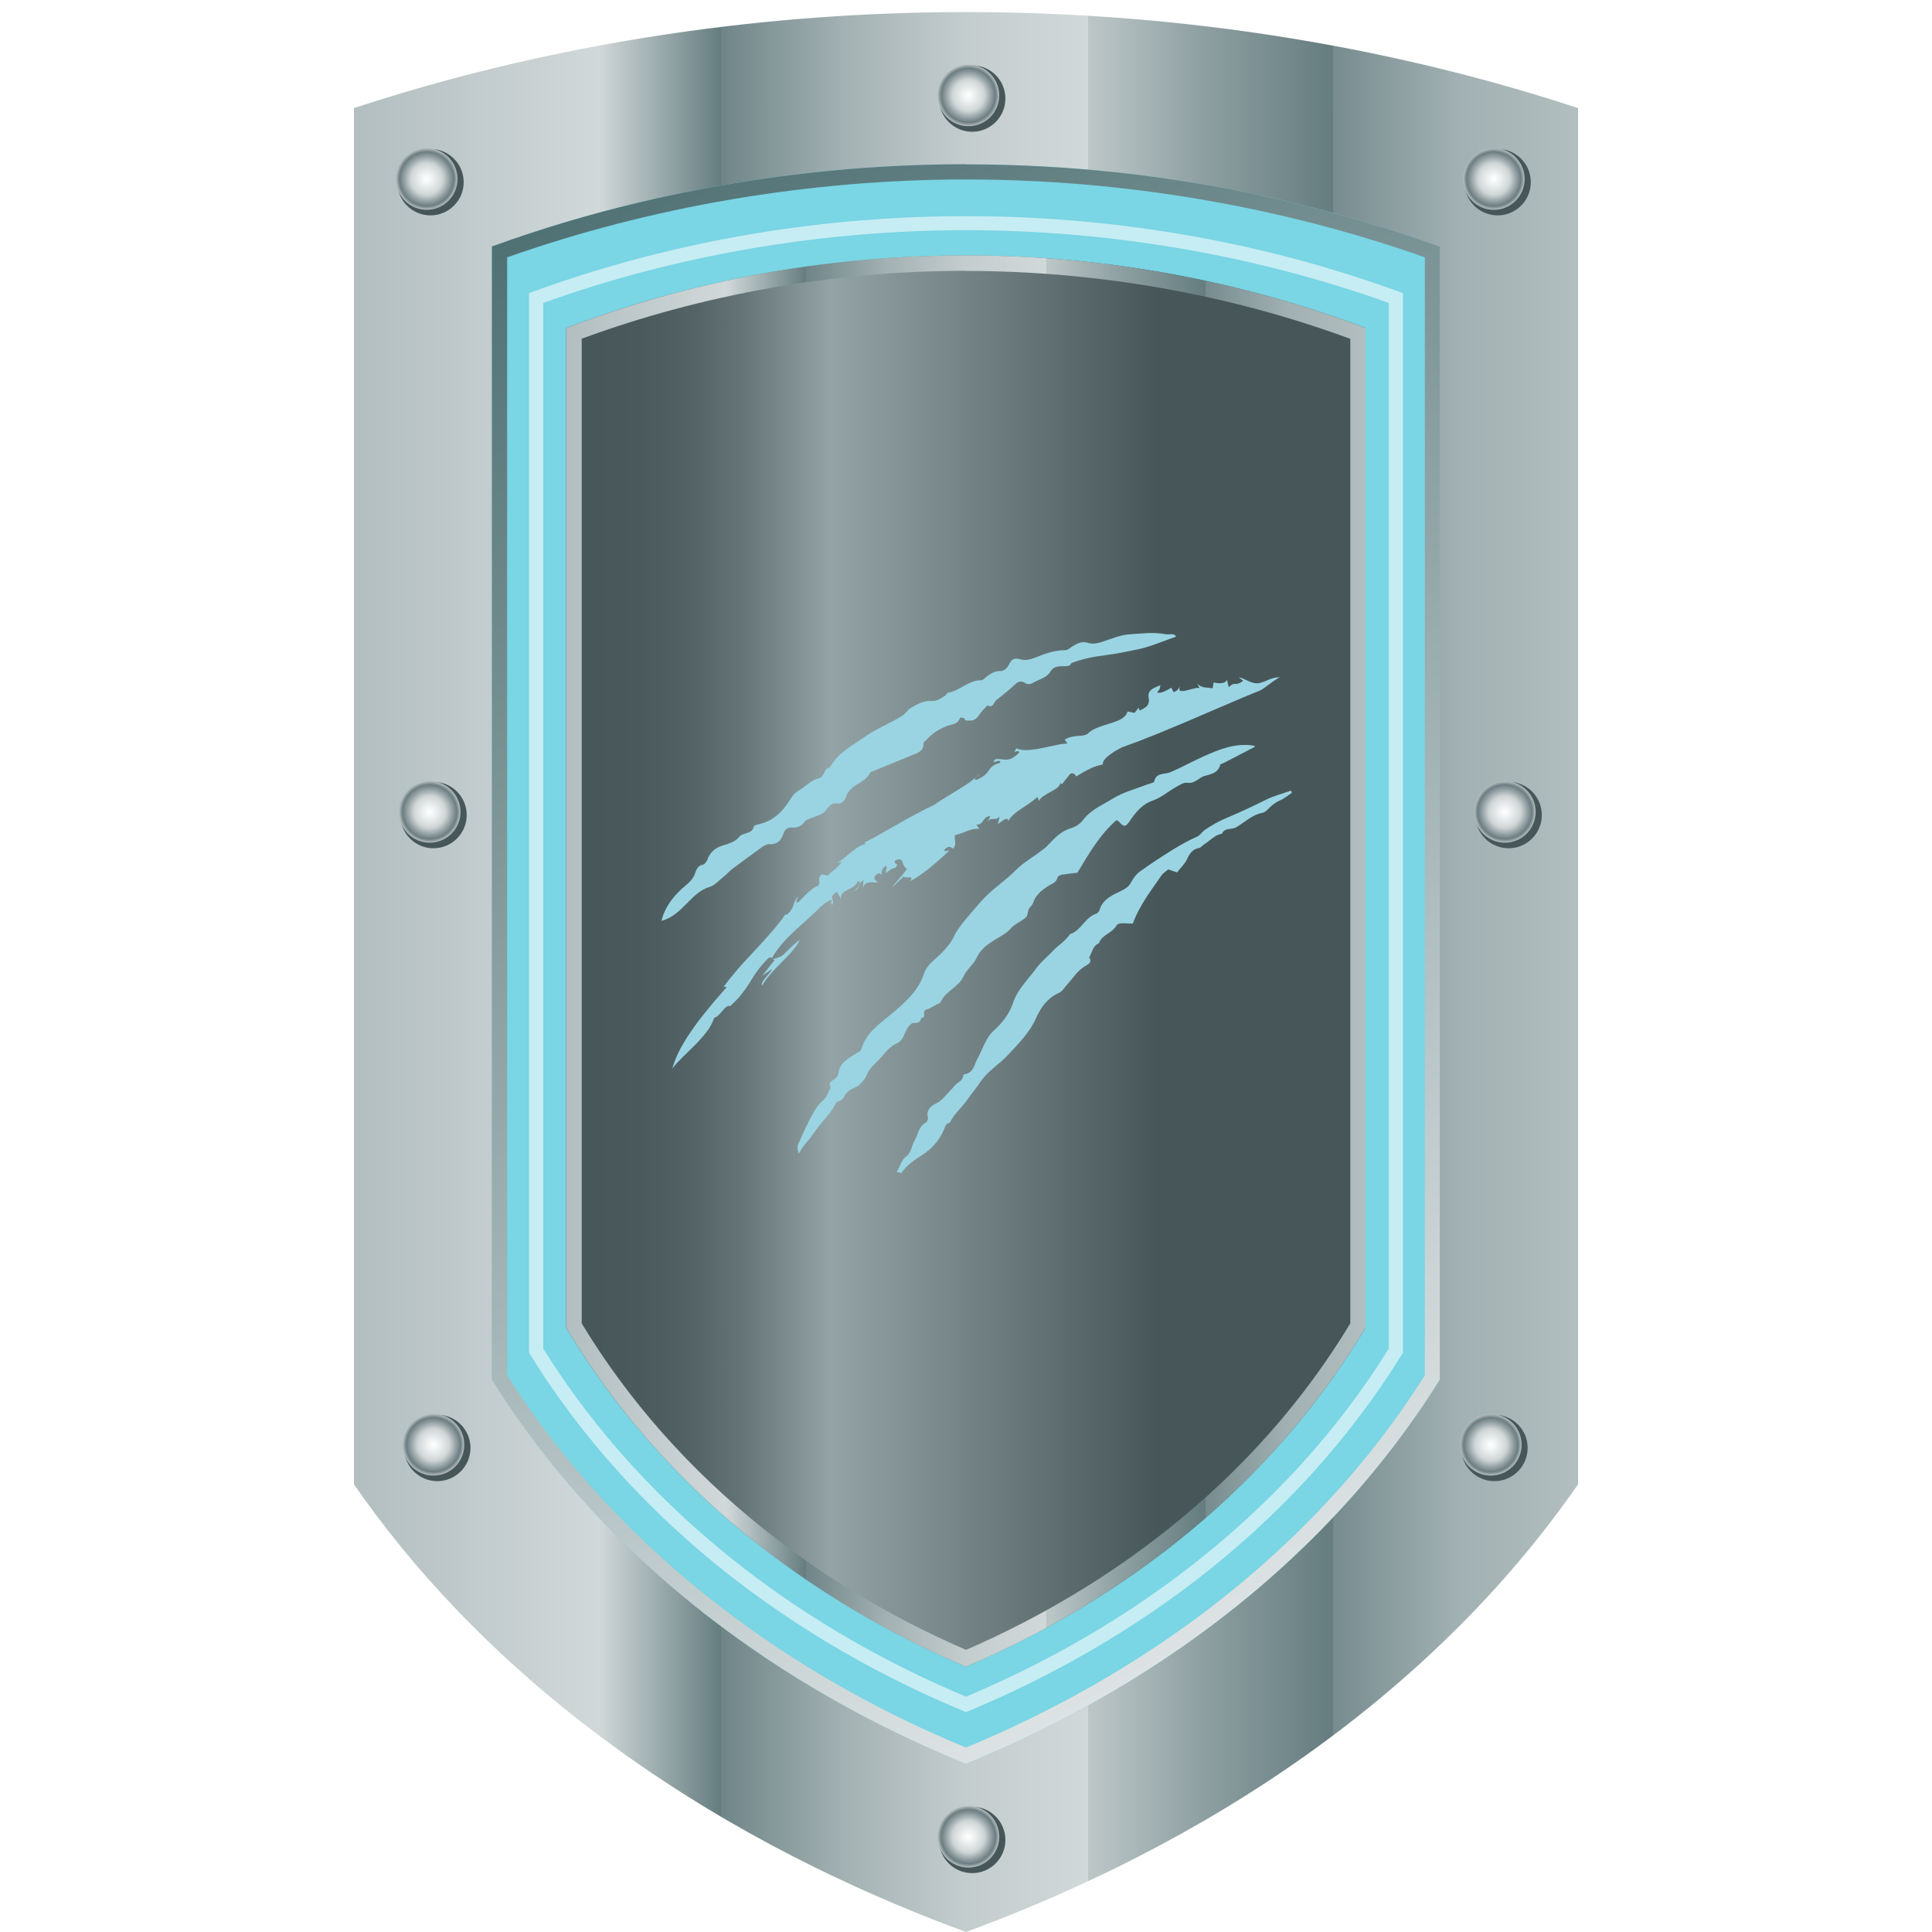
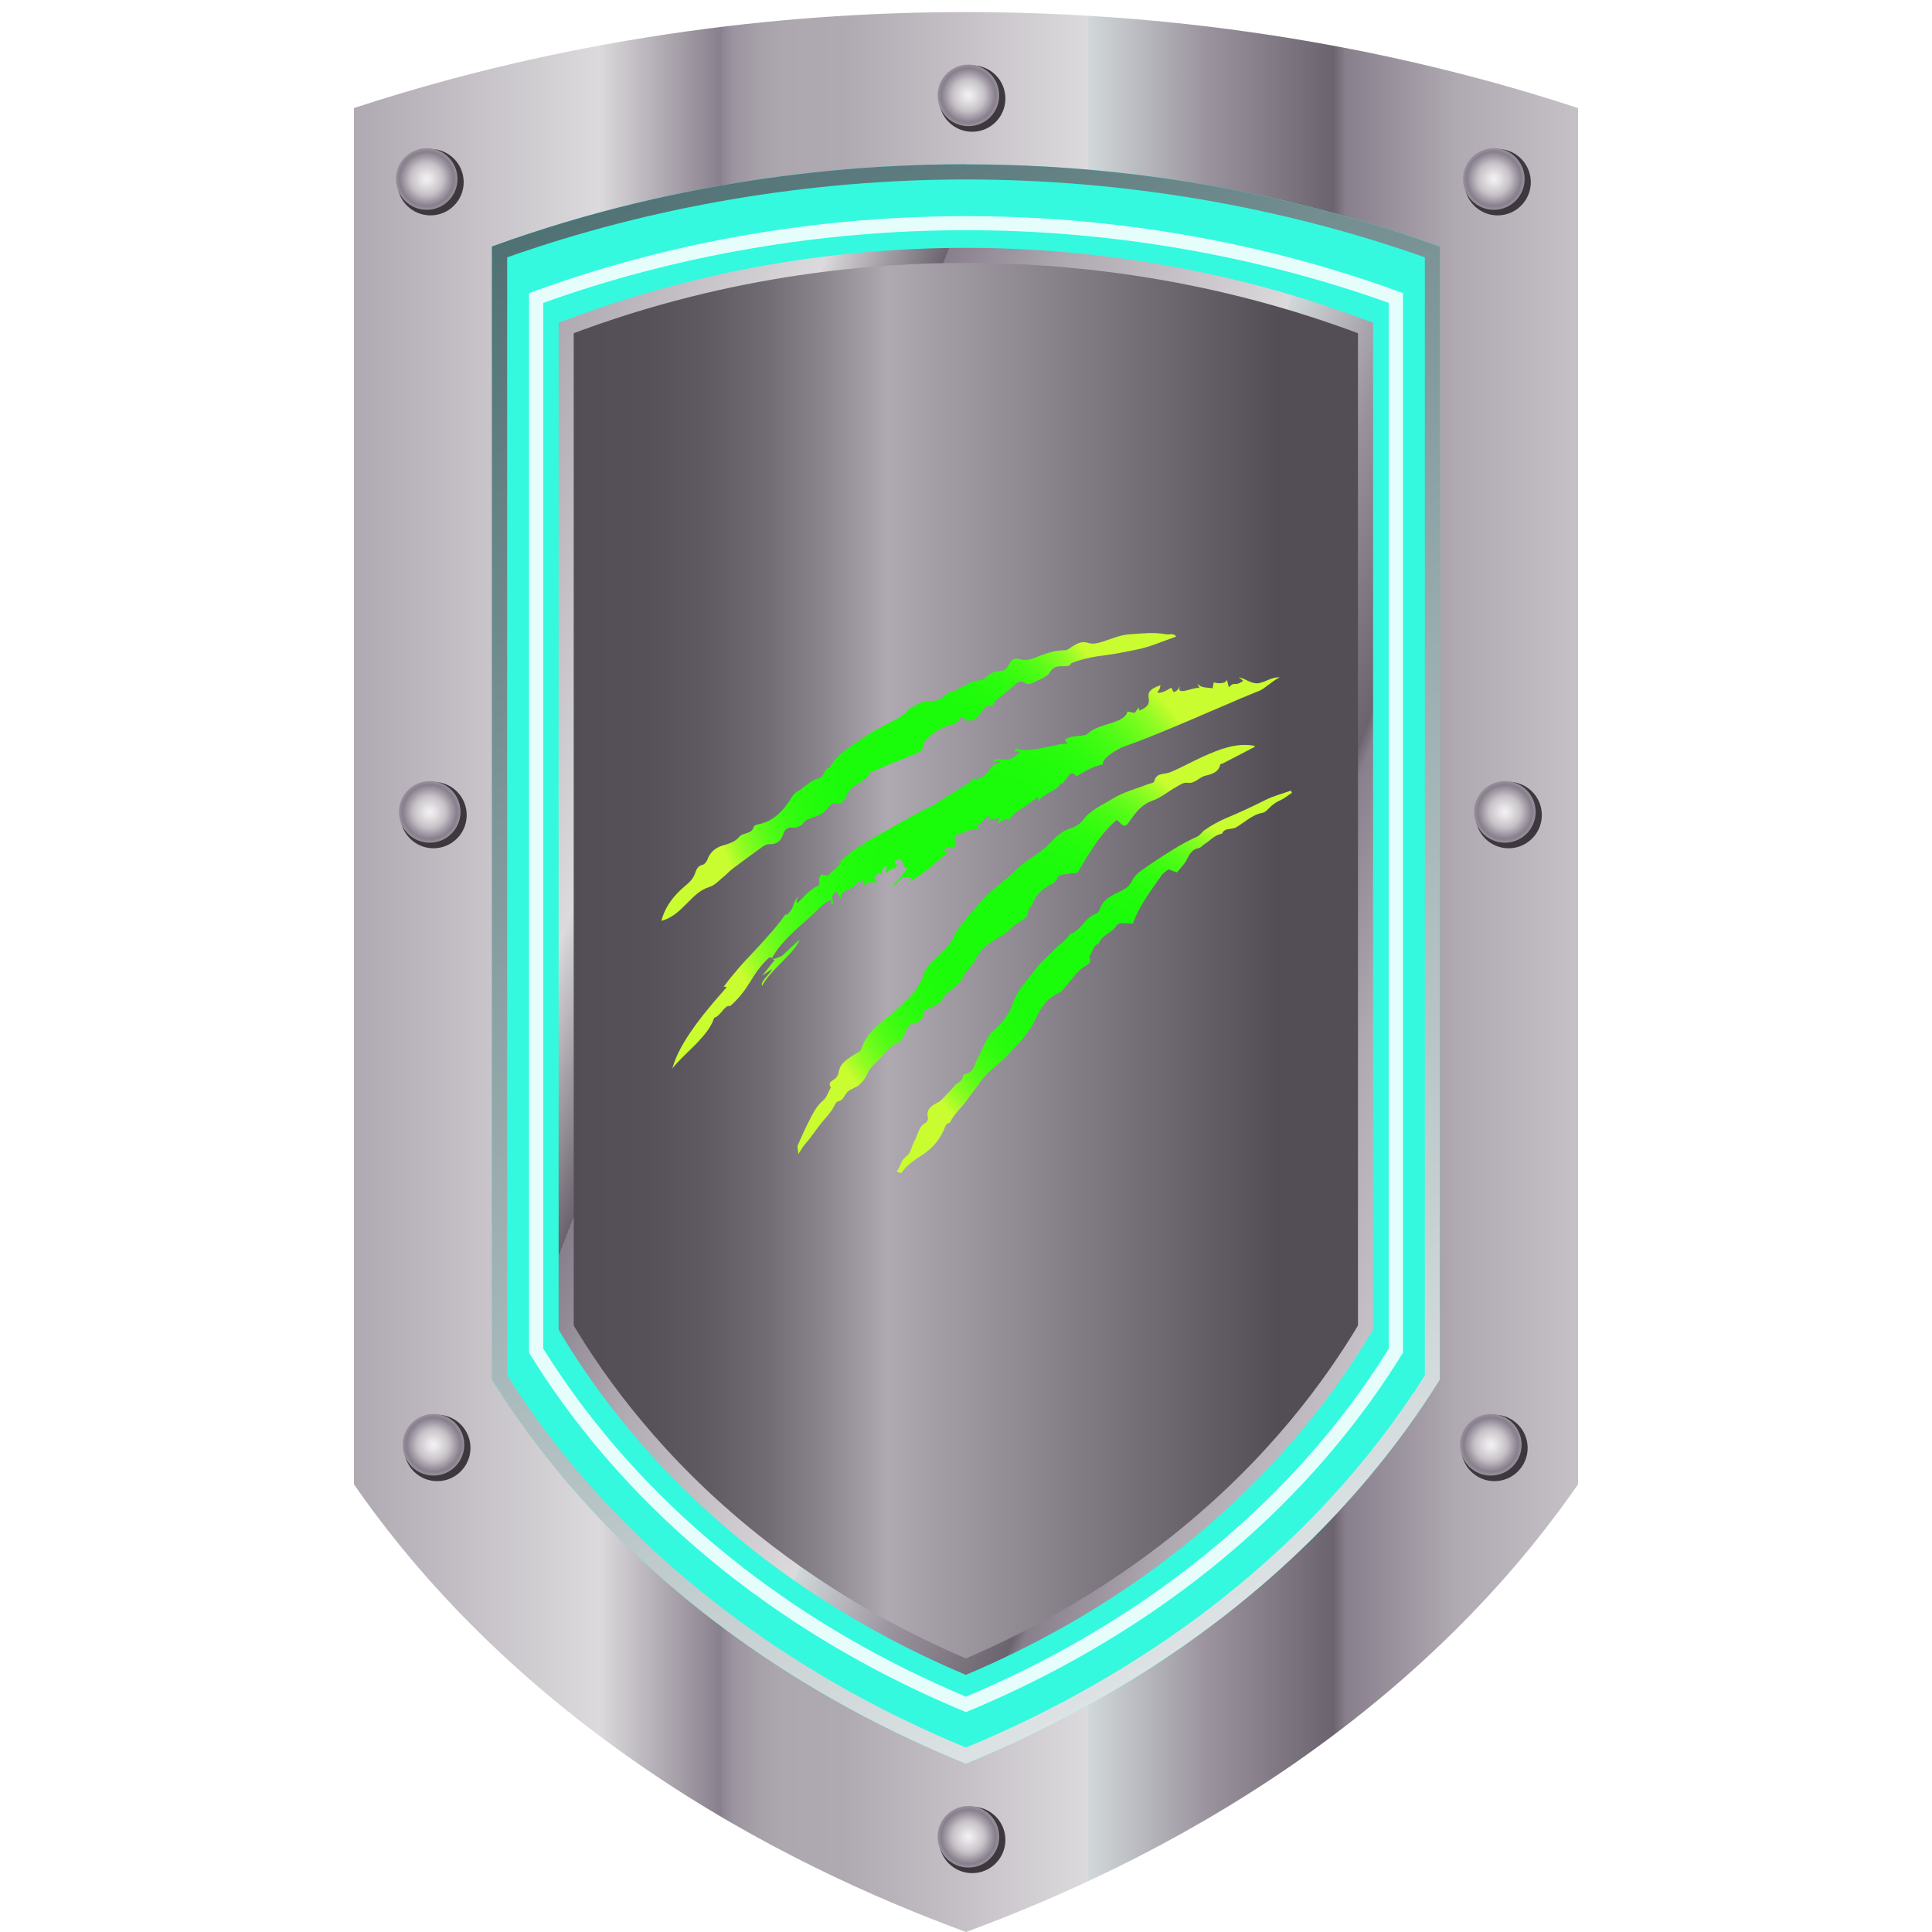
- <svg xmlns="http://www.w3.org/2000/svg" xmlns:xlink="http://www.w3.org/1999/xlink" id="Shield" viewBox="0 0 128 128">
+ <svg xmlns="http://www.w3.org/2000/svg" xmlns:xlink="http://www.w3.org/1999/xlink" id="g" data-name="Shield" viewBox="0 0 128 128">
  <defs>
-     <style>
-       .cls-1 {
-         fill: url(#New_Gradient_Swatch_copy);
-       }
- 
-       .cls-2 {
-         fill: url(#linear-gradient-2);
-       }
- 
-       .cls-3 {
-         fill: url(#radial-gradient-5);
-       }
- 
-       .cls-4 {
-         fill: url(#radial-gradient);
-       }
- 
-       .cls-5 {
-         fill: url(#radial-gradient-3);
-       }
- 
-       .cls-6 {
-         fill: #c6edf3;
-       }
- 
-       .cls-7 {
-         fill: #475759;
-       }
- 
-       .cls-8 {
-         fill: url(#New_Gradient_Swatch_2);
-       }
- 
-       .cls-9 {
-         fill: url(#radial-gradient-8);
-       }
- 
-       .cls-10 {
-         fill: url(#radial-gradient-2);
-       }
- 
-       .cls-11 {
-         fill: url(#radial-gradient-4);
-       }
- 
-       .cls-12 {
-         fill: url(#radial-gradient-6);
-       }
- 
-       .cls-13 {
-         fill: url(#radial-gradient-7);
-       }
- 
-       .cls-14 {
-         fill: url(#linear-gradient);
-       }
- 
-       .cls-15 {
-         fill: #9ad4e3;
-       }
- 
-       .cls-16 {
-         fill: #7ad5e4;
-       }
-     </style>
-     <linearGradient id="linear-gradient" x1="23.45" y1="64.4" x2="104.55" y2="64.4" gradientUnits="userSpaceOnUse">
-       <stop offset="0" stop-color="#b2bec0" />
-       <stop offset=".2" stop-color="#d1d8d9" />
-       <stop offset=".3" stop-color="#657d80" />
-       <stop offset=".3" stop-color="#6f8588" />
-       <stop offset=".4" stop-color="#a3b1b3" />
-       <stop offset=".5" stop-color="#c4cdce" />
+     <linearGradient id="h" x1="23.45" y1="64.4" x2="104.55" y2="64.4" gradientUnits="userSpaceOnUse">
+       <stop offset="0" stop-color="#afa9b1" />
+       <stop offset=".2" stop-color="#dcdadd" />
+       <stop offset=".3" stop-color="#887f8c" />
+       <stop offset=".3" stop-color="#8c8390" />
+       <stop offset=".31" stop-color="#9c949f" />
+       <stop offset=".33" stop-color="#a6a0a9" />
+       <stop offset=".35" stop-color="#ada7af" />
+       <stop offset=".4" stop-color="#afa9b1" />
+       <stop offset=".5" stop-color="#c6c1c7" />
+       <stop offset=".6" stop-color="#dcdadd" />
      <stop offset=".6" stop-color="#d1d8d9" />
-       <stop offset=".6" stop-color="#bdc7c8" />
-       <stop offset=".7" stop-color="#8b9d9f" />
-       <stop offset=".8" stop-color="#657d80" />
-       <stop offset=".8" stop-color="#778c8f" />
-       <stop offset=".9" stop-color="#a1b0b2" />
-       <stop offset="1" stop-color="#b2bec0" />
+       <stop offset=".7" stop-color="#99919c" />
+       <stop offset=".8" stop-color="#6b636e" />
+       <stop offset=".81" stop-color="#887f8c" />
+       <stop offset=".9" stop-color="#afa9b1" />
+       <stop offset="1" stop-color="#c6c1c7" />
    </linearGradient>
-     <linearGradient id="New_Gradient_Swatch_2" data-name="New Gradient Swatch 2" x1="91.63" y1="101.73" x2="39.9" y2="12.12" gradientUnits="userSpaceOnUse">
+     <linearGradient id="i" data-name="New Gradient Swatch 2" x1="91.63" y1="101.73" x2="39.9" y2="12.12" gradientUnits="userSpaceOnUse">
      <stop offset="0" stop-color="#dde3e4" />
      <stop offset="1" stop-color="#507174" />
    </linearGradient>
-     <radialGradient id="radial-gradient" cx="64.16" cy="6.32" fx="64.16" fy="6.32" r="2.04" gradientUnits="userSpaceOnUse">
-       <stop offset="0" stop-color="#fff" />
-       <stop offset=".2" stop-color="#eff1f1" />
-       <stop offset=".52" stop-color="#cfd5d6" />
-       <stop offset=".74" stop-color="#929fa2" />
-       <stop offset=".88" stop-color="#6c7d81" />
-       <stop offset="1" stop-color="#b7c0c1" />
+     <radialGradient id="j" cx="64.16" cy="6.32" fx="64.16" fy="6.32" r="2.04" gradientUnits="userSpaceOnUse">
+       <stop offset="0" stop-color="#f3f2f3" />
+       <stop offset=".2" stop-color="#e4e2e5" />
+       <stop offset=".52" stop-color="#c6c1c7" />
+       <stop offset=".85" stop-color="#8d8491" />
+       <stop offset=".88" stop-color="#887f8c" />
+       <stop offset="1" stop-color="#99919c" />
    </radialGradient>
-     <radialGradient id="radial-gradient-2" cy="121.69" fy="121.69" r="2.04" xlink:href="#radial-gradient" />
-     <radialGradient id="radial-gradient-3" cx="99.7" cy="53.79" fx="99.7" fy="53.79" xlink:href="#radial-gradient" />
-     <radialGradient id="radial-gradient-4" cx="28.47" cy="53.79" fx="28.47" fy="53.79" xlink:href="#radial-gradient" />
-     <radialGradient id="radial-gradient-5" cx="28.72" cy="95.72" fx="28.72" fy="95.72" r="2.04" xlink:href="#radial-gradient" />
-     <radialGradient id="radial-gradient-6" cx="98.77" cy="95.72" fx="98.77" fy="95.72" r="2.04" xlink:href="#radial-gradient" />
-     <radialGradient id="radial-gradient-7" cx="98.97" cy="11.86" fx="98.97" fy="11.86" xlink:href="#radial-gradient" />
-     <radialGradient id="radial-gradient-8" cx="28.27" cy="11.86" fx="28.27" fy="11.86" r="2.04" xlink:href="#radial-gradient" />
-     <linearGradient id="linear-gradient-2" x1="37.51" y1="63.67" x2="90.49" y2="63.67" gradientUnits="userSpaceOnUse">
-       <stop offset="0" stop-color="#475759" />
-       <stop offset=".09" stop-color="#4a5a5c" />
-       <stop offset=".16" stop-color="#546466" />
-       <stop offset=".22" stop-color="#657577" />
-       <stop offset=".28" stop-color="#7e8e90" />
-       <stop offset=".33" stop-color="#94a4a6" />
-       <stop offset=".74" stop-color="#475759" />
+     <radialGradient id="k" cy="121.69" fy="121.69" r="2.04" xlink:href="#j" />
+     <radialGradient id="l" cx="99.7" cy="53.79" fx="99.7" fy="53.79" xlink:href="#j" />
+     <radialGradient id="m" cx="28.47" cy="53.79" fx="28.47" fy="53.79" xlink:href="#j" />
+     <radialGradient id="n" cx="28.72" cy="95.72" fx="28.72" fy="95.72" r="2.04" xlink:href="#j" />
+     <radialGradient id="o" cx="98.77" cy="95.72" fx="98.77" fy="95.72" r="2.04" xlink:href="#j" />
+     <radialGradient id="p" cx="98.97" cy="11.86" fx="98.97" fy="11.86" xlink:href="#j" />
+     <radialGradient id="q" cx="28.27" cy="11.86" fx="28.27" fy="11.86" r="2.04" xlink:href="#j" />
+     <linearGradient id="r" x1="37.51" y1="63.67" x2="90.49" y2="63.67" gradientUnits="userSpaceOnUse">
+       <stop offset="0" stop-color="#534e56" />
+       <stop offset=".1" stop-color="#565159" />
+       <stop offset=".18" stop-color="#605b63" />
+       <stop offset=".25" stop-color="#716c74" />
+       <stop offset=".32" stop-color="#8a848c" />
+       <stop offset=".39" stop-color="#a9a3ab" />
+       <stop offset=".4" stop-color="#afa9b1" />
+       <stop offset=".89" stop-color="#534e56" />
    </linearGradient>
-     <linearGradient id="New_Gradient_Swatch_copy" data-name="New Gradient Swatch copy" x1="37.51" y1="63.67" x2="90.49" y2="63.67" gradientUnits="userSpaceOnUse">
-       <stop offset="0" stop-color="#b2bec0" />
-       <stop offset=".2" stop-color="#d1d8d9" />
-       <stop offset=".3" stop-color="#657d80" />
-       <stop offset=".3" stop-color="#6f8588" />
-       <stop offset=".4" stop-color="#a3b1b3" />
-       <stop offset=".5" stop-color="#c4cdce" />
+     <linearGradient id="s" data-name="Zugcat Gradient Metal" x1="27.21" y1="46.69" x2="96.61" y2="73.58" gradientUnits="userSpaceOnUse">
+       <stop offset="0" stop-color="#afa9b1" />
+       <stop offset=".2" stop-color="#dcdadd" />
+       <stop offset=".3" stop-color="#6b636e" />
+       <stop offset=".3" stop-color="#887f8c" />
+       <stop offset=".4" stop-color="#afa9b1" />
+       <stop offset=".5" stop-color="#c6c1c7" />
+       <stop offset=".6" stop-color="#dcdadd" />
      <stop offset=".6" stop-color="#d1d8d9" />
-       <stop offset=".6" stop-color="#bdc7c8" />
-       <stop offset=".7" stop-color="#8b9d9f" />
-       <stop offset=".8" stop-color="#657d80" />
-       <stop offset=".8" stop-color="#778c8f" />
-       <stop offset=".9" stop-color="#a1b0b2" />
-       <stop offset="1" stop-color="#b2bec0" />
+       <stop offset=".7" stop-color="#99919c" />
+       <stop offset=".8" stop-color="#6b636e" />
+       <stop offset=".81" stop-color="#887f8c" />
+       <stop offset=".9" stop-color="#afa9b1" />
+       <stop offset="1" stop-color="#c6c1c7" />
    </linearGradient>
+     <radialGradient id="t" data-name="Zugcat Eyes" cx="67.97" cy="62.89" fx="67.97" fy="62.89" r="14.37" gradientUnits="userSpaceOnUse">
+       <stop offset="0" stop-color="#18fc0a" />
+       <stop offset=".35" stop-color="#1afc0a" />
+       <stop offset=".5" stop-color="#21fc0b" />
+       <stop offset=".61" stop-color="#2dfc0e" />
+       <stop offset=".7" stop-color="#3ffc12" />
+       <stop offset=".78" stop-color="#56fc17" />
+       <stop offset=".85" stop-color="#73fc1d" />
+       <stop offset=".92" stop-color="#94fc24" />
+       <stop offset=".98" stop-color="#bbfc2c" />
+       <stop offset="1" stop-color="#cafd30" />
+     </radialGradient>
+     <radialGradient id="u" data-name="Zugcat Eyes" cx="60.87" cy="51.47" fx="60.87" fy="51.47" r="13.82" xlink:href="#t" />
+     <radialGradient id="v" data-name="Zugcat Eyes" cx="72.5" cy="65.04" fx="72.5" fy="65.04" r="12.89" xlink:href="#t" />
+     <radialGradient id="w" data-name="Zugcat Eyes" cx="64.62" cy="57.79" fx="64.62" fy="57.79" r="16.9" xlink:href="#t" />
  </defs>
-   <path class="cls-14" d="M64,.8c-8.55,0-23.66.81-40.55,6.36v91.18c3.37,4.87,9.24,11.91,19.04,18.66,7.82,5.39,15.61,8.83,21.51,11,5.9-2.17,13.69-5.62,21.51-11,9.8-6.75,15.67-13.79,19.04-18.66V7.16c-7.82-2.57-22.07-6.36-40.55-6.36Z" />
+   <path d="M64,.8c-8.55,0-23.66.81-40.55,6.36v91.18c3.37,4.87,9.24,11.91,19.04,18.66,7.82,5.39,15.61,8.83,21.51,11,5.9-2.17,13.69-5.62,21.51-11,9.8-6.75,15.67-13.79,19.04-18.66V7.16c-7.82-2.57-22.07-6.36-40.55-6.36Z" style="fill: url(#h);" />
  <g>
-     <path class="cls-16" d="M64,10.88c-6.63,0-18.33.7-31.41,5.45v75.07c2.61,4.18,7.15,10.22,14.74,16.01,6.06,4.62,12.09,7.58,16.66,9.44,4.57-1.86,10.6-4.82,16.66-9.44,7.59-5.79,12.14-11.83,14.74-16.01V16.34c-6.06-2.2-17.09-5.45-31.41-5.45Z" />
-     <path class="cls-8" d="M64,11.89c10.38,0,20.87,1.78,30.4,5.16v74.07c-3.68,5.83-8.51,11.05-14.35,15.5-4.79,3.65-10.19,6.73-16.05,9.16-5.87-2.42-11.26-5.5-16.05-9.16-5.84-4.46-10.67-9.67-14.35-15.5V17.05c9.53-3.37,20.02-5.16,30.4-5.16M64,10.88c-6.63,0-18.33.7-31.41,5.45v75.07c2.61,4.18,7.15,10.22,14.74,16.01,6.06,4.62,12.09,7.58,16.66,9.44,4.57-1.86,10.6-4.82,16.66-9.44,7.59-5.79,12.14-11.83,14.74-16.01V16.34c-6.06-2.2-17.09-5.45-31.41-5.45h0Z" />
+     <path d="M64,10.88c-6.63,0-18.33.7-31.41,5.45v75.07c2.61,4.18,7.15,10.22,14.74,16.01,6.06,4.62,12.09,7.58,16.66,9.44,4.57-1.86,10.6-4.82,16.66-9.44,7.59-5.79,12.14-11.83,14.74-16.01V16.34c-6.06-2.2-17.09-5.45-31.41-5.45Z" style="fill: #34f9df;" />
+     <path d="M64,11.89c10.38,0,20.87,1.78,30.4,5.16v74.07c-3.68,5.83-8.51,11.05-14.35,15.5-4.79,3.65-10.19,6.73-16.05,9.16-5.87-2.42-11.26-5.5-16.05-9.16-5.84-4.46-10.67-9.67-14.35-15.5V17.05c9.53-3.37,20.02-5.16,30.4-5.16M64,10.88c-6.63,0-18.33.7-31.41,5.45v75.07c2.61,4.18,7.15,10.22,14.74,16.01,6.06,4.62,12.09,7.58,16.66,9.44,4.57-1.86,10.6-4.82,16.66-9.44,7.59-5.79,12.14-11.83,14.74-16.01V16.34c-6.06-2.2-17.09-5.45-31.41-5.45h0Z" style="fill: url(#i);" />
  </g>
  <g>
-     <circle class="cls-7" cx="64.41" cy="6.53" r="2.2" />
-     <circle class="cls-4" cx="64.16" cy="6.32" r="2.04" />
+     <circle cx="64.41" cy="6.53" r="2.2" style="fill: #3c383e;" />
+     <circle cx="64.16" cy="6.32" r="2.04" style="fill: url(#j);" />
  </g>
  <g>
-     <circle class="cls-7" cx="64.41" cy="121.9" r="2.2" />
-     <circle class="cls-10" cx="64.16" cy="121.69" r="2.04" />
+     <circle cx="64.41" cy="121.9" r="2.2" style="fill: #3c383e;" />
+     <circle cx="64.16" cy="121.69" r="2.04" style="fill: url(#k);" />
  </g>
  <g>
-     <circle class="cls-7" cx="99.95" cy="54" r="2.2" />
-     <circle class="cls-5" cx="99.7" cy="53.79" r="2.04" />
+     <circle cx="99.95" cy="54" r="2.2" style="fill: #3c383e;" />
+     <circle cx="99.7" cy="53.79" r="2.04" style="fill: url(#l);" />
  </g>
  <g>
-     <circle class="cls-7" cx="28.72" cy="54" r="2.2" />
-     <circle class="cls-11" cx="28.47" cy="53.79" r="2.04" />
+     <circle cx="28.72" cy="54" r="2.2" style="fill: #3c383e;" />
+     <circle cx="28.47" cy="53.79" r="2.04" style="fill: url(#m);" />
  </g>
  <g>
-     <circle class="cls-7" cx="28.97" cy="95.93" r="2.2" />
-     <circle class="cls-3" cx="28.72" cy="95.72" r="2.04" />
+     <circle cx="28.97" cy="95.93" r="2.2" style="fill: #3c383e;" />
+     <circle cx="28.72" cy="95.72" r="2.04" style="fill: url(#n);" />
  </g>
  <g>
-     <circle class="cls-7" cx="99.01" cy="95.93" r="2.2" />
-     <circle class="cls-12" cx="98.77" cy="95.72" r="2.04" />
+     <circle cx="99.01" cy="95.93" r="2.2" style="fill: #3c383e;" />
+     <circle cx="98.77" cy="95.72" r="2.04" style="fill: url(#o);" />
  </g>
  <g>
-     <circle class="cls-7" cx="99.22" cy="12.07" r="2.2" />
-     <circle class="cls-13" cx="98.97" cy="11.86" r="2.04" />
+     <circle cx="99.22" cy="12.07" r="2.2" style="fill: #3c383e;" />
+     <circle cx="98.97" cy="11.86" r="2.04" style="fill: url(#p);" />
  </g>
  <g>
-     <circle class="cls-7" cx="28.52" cy="12.07" r="2.2" />
-     <circle class="cls-9" cx="28.27" cy="11.86" r="2.04" />
+     <circle cx="28.52" cy="12.07" r="2.2" style="fill: #3c383e;" />
+     <circle cx="28.27" cy="11.86" r="2.04" style="fill: url(#q);" />
  </g>
-   <path class="cls-6" d="M64,15.25c9.56,0,19.23,1.67,28.01,4.82v69.28c-3.39,5.46-7.84,10.33-13.23,14.5-4.41,3.41-9.38,6.29-14.78,8.56-5.4-2.27-10.37-5.14-14.78-8.56-5.38-4.17-9.83-9.05-13.23-14.5V20.07c8.78-3.16,18.45-4.82,28.01-4.82M64,14.32c-6.11,0-16.89.65-28.95,5.1v70.2c2.4,3.91,6.59,9.56,13.59,14.98,5.59,4.32,11.14,7.09,15.36,8.83,4.21-1.74,9.77-4.51,15.36-8.83,7-5.42,11.18-11.06,13.59-14.98V19.42c-5.58-2.06-15.76-5.1-28.95-5.1h0Z" />
+   <path d="M64,15.25c9.56,0,19.23,1.67,28.01,4.82v69.28c-3.39,5.46-7.84,10.33-13.23,14.5-4.41,3.41-9.38,6.29-14.78,8.56-5.4-2.27-10.37-5.14-14.78-8.56-5.38-4.17-9.83-9.05-13.23-14.5V20.07c8.78-3.16,18.45-4.82,28.01-4.82M64,14.32c-6.11,0-16.89.65-28.95,5.1v70.2c2.4,3.91,6.59,9.56,13.59,14.98,5.59,4.32,11.14,7.09,15.36,8.83,4.21-1.74,9.77-4.51,15.36-8.83,7-5.42,11.18-11.06,13.59-14.98V19.42c-5.58-2.06-15.76-5.1-28.95-5.1h0Z" style="fill: #e6fefb;" />
+   <path d="M64,16.92c-5.59,0-15.45.61-26.49,4.81v66.23c2.2,3.69,6.03,9.02,12.43,14.13,5.11,4.08,10.19,6.69,14.05,8.33,3.86-1.64,8.94-4.25,14.05-8.33,6.4-5.11,10.23-10.44,12.43-14.13V21.73c-5.11-1.94-14.42-4.81-26.49-4.81Z" style="fill: url(#r); stroke: url(#s); stroke-miterlimit: 10;" />
  <g>
-     <path class="cls-2" d="M64,16.92c-5.59,0-15.45.61-26.49,4.81v66.23c2.2,3.69,6.03,9.02,12.43,14.13,5.11,4.08,10.19,6.69,14.05,8.33,3.86-1.64,8.94-4.25,14.05-8.33,6.4-5.11,10.23-10.44,12.43-14.13V21.73c-5.11-1.94-14.42-4.81-26.49-4.81Z" />
-     <path class="cls-1" d="M64,17.95c8.69,0,17.47,1.55,25.46,4.5v65.23c-3.09,5.12-7.14,9.7-12.05,13.61-4,3.19-8.51,5.89-13.41,8.02-4.9-2.13-9.41-4.82-13.41-8.02-4.9-3.91-8.95-8.49-12.05-13.61V22.44c7.98-2.94,16.77-4.5,25.46-4.5M64,16.92c-5.59,0-15.45.61-26.49,4.81v66.23c2.2,3.69,6.03,9.02,12.43,14.13,5.11,4.08,10.19,6.69,14.05,8.33,3.86-1.64,8.94-4.25,14.05-8.33,6.4-5.11,10.23-10.44,12.43-14.13V21.73c-5.11-1.94-14.42-4.81-26.49-4.81h0Z" />
-   </g>
-   <g>
-     <path class="cls-15" d="M83.13,49.48c-.72.38-1.42.74-2.12,1.1-.05.03-.16.03-.16.06-.12.55-.59.65-1.01.76-.41.1-.67.54-1.18.46-.23-.04-.51.15-.74.28-.52.29-.99.71-1.55.9-.75.26-1.15.82-1.56,1.41-.24.35-.38.34-.69-.03-.04-.04-.11-.05-.16-.08-1.12.98-1.84,2.26-2.58,3.48-.35.04-.69.08-1.02.13-.11.02-.27.09-.29.17-.09.39-.43.44-.69.62-.4.27-.78.58-.94,1.09-.05.15-.22.27-.29.42-.06.13-.05.3-.11.43-.04.09-.15.17-.24.23-.28.2-.61.34-.82.59-.31.36-.72.54-1.1.78-.49.31-.93.63-1.19,1.2-.2.43-.65.75-.84,1.18-.33.75-1.2.98-1.52,1.71-.04.09-.18.13-.28.18-.23.12-.45.27-.69.34-.32.09.06.55-.33.56-.06.27-.21.35-.5.32-.12-.01-.29.17-.38.3-.12.17-.19.38-.28.57-.1.22-.22.38-.47.49-.58.26-.89.84-1.35,1.26-.25.23-.48.48-.62.82-.1.25-.3.49-.51.67-.24.2-.6.27-.8.49-.19.21-.24.54-.6.6-.09.02-.17.15-.22.25-.24.5-.64.87-.97,1.29-.33.42-.62.88-.99,1.29-.15.17-.26.38-.44.65-.02-.26-.1-.45-.04-.58.29-.67.59-1.33.93-1.97.19-.35.41-.71.71-.96.31-.25.36-.6.55-.89-.25-.36.12-.44.29-.6.14-.12.19-.23.23-.44.09-.59.62-.87,1.07-1.17.17-.11.38-.15.45-.39.3-1.03,1.17-1.6,1.93-2.24.91-.76,1.81-1.53,2.19-2.69.21-.63.75-.94,1.15-1.36.35-.36.66-.71.87-1.17.27-.61,1.24-1.65,1.78-2.28.69-.79,1.58-1.34,2.31-2.08.47-.47,1.07-.81,1.61-1.22.2-.15.41-.3.57-.49.41-.45.84-.86,1.43-1.04.34-.11.62-.28.84-.57.49-.66,1.25-.96,1.92-1.38.72-.45,1.53-.65,2.3-.95.17-.07.46-.11.48-.21.13-.6.68-.45,1.04-.6.76-.31,1.47-.72,2.21-1.05,1.06-.47,2.16-.93,3.38-.71.02,0,.03.04.05.07Z" />
-     <path class="cls-15" d="M43.82,61.01c.26-1,.86-1.72,1.6-2.34.27-.22.51-.46.63-.81.09-.25.17-.5.51-.57.13-.03.27-.22.32-.37.18-.48.53-.76,1-.9.4-.12.83-.25,1.08-.56.27-.34.85-.16.98-.69.02-.1.31-.16.48-.2.93-.25,1.51-.91,1.99-1.68.11-.18.2-.32.4-.44.49-.28.88-.75,1.45-.89.41-.1.29-.67.72-.71.53-.97,1.48-1.45,2.34-2.05.78-.55,1.67-.88,2.47-1.39.24-.15.34-.38.56-.51.42-.25.87-.49,1.35-.46.4.03.64-.18.93-.36.07-.04.1-.17.17-.18.79-.13,1.36-.84,2.21-.83.11,0,.22-.14.33-.22.28-.21.54-.4.93-.39.24,0,.46-.19.57-.42.16-.34.34-.49.76-.36.28.09.62.03.93-.09.65-.26,1.31-.52,2.04-.51.17,0,.34-.17.5-.27.31-.18.61-.35,1.01-.22.33.11.67.02,1.01-.09.59-.19,1.18-.45,1.79-.48.78-.05,1.57-.15,2.35,0,.24.05.54-.11.69.16-.89.3-1.76.7-2.67.87-.67.13-1.34.28-2.03.36-.75.09-1.5.24-2.21.51-.07.03-.11.16-.17.18-.43.13-.93-.15-1.28.44-.2.34-.75.49-1.15.71-.16.09-.33.11-.5,0-.26-.18-.46-.1-.69.12-.38.37-.81.69-1.22,1.02-.17.14-.19.55-.58.34-.17.19-.36.36-.5.57-.18.27-.35.47-.74.44-.16-.01-.24.02-.3-.15-.01-.04-.28-.05-.28-.04-.12.45-.55.43-.87.55-.52.2-.97.49-1.34.9-.08.08-.21.17-.21.26.02.51-.36.61-.72.76-.86.34-1.71.7-2.56,1.05-.08.03-.21.05-.24.11-.3.64-1.07.73-1.45,1.29-.09.13-.12.23-.17.36-.08.2-.28.45-.56.4-.32-.06-.54.15-.66.33-.26.39-.65.48-1.03.62-.21.08-.42.14-.58.37-.12.18-.46.31-.69.28-.41-.05-.54.18-.64.47-.16.45-.45.66-.94.63-.15,0-.32.1-.45.19-.66.47-1.32.96-1.97,1.45-.2.15-.37.35-.56.5-.31.25-.59.58-.95.69-.65.2-1.06.65-1.51,1.1-.48.48-.96.96-1.68,1.15Z" />
-     <path class="cls-15" d="M85.6,52.52c-.26.17-.5.38-.78.5-.3.13-.54.31-.76.54-.11.12-.26.26-.41.29-.69.12-1.18.63-1.75.96-.31.18-.77,0-.94.43-.49.07-.79.46-1.18.7-.12.07-.21.22-.34.24-.44.08-.63.38-.8.75-.14.3-.41.55-.66.87-.16-.06-.37-.13-.58-.2-.16.14-.34.24-.45.4-.7,1.01-1.46,1.99-1.9,3.19-.24,0-.49-.03-.74-.02-.11,0-.28.05-.33.13-.28.52-.98.62-1.18,1.2-.42.16-.43.61-.64.92.23.36-.09.47-.29.6-.5.3-.79.8-1.17,1.21-.17.18-.31.45-.52.54-.77.34-1.21.95-1.54,1.68-.42.96-1.15,1.68-1.86,2.44-.59.64-1.37,1.08-1.86,1.84-.22.34-.53.68-.75,1.01-.38.58-.94,1.01-1.24,1.64-.3.05-.32.33-.42.53-.3.64-.72,1.14-1.32,1.55-.53.35-1.1.69-1.47,1.25-.02.02-.15-.03-.32-.08.28-.34.26-.75.67-1.04.28-.19.33-.69.53-1.03.23-.4.25-.94.74-1.18.08-.04.16-.23.14-.32-.15-.57.26-.82.62-1,.26-.13.4-.32.57-.5.19-.21.39-.4.57-.62.18-.22.51-.3.57-.63,0-.05.05-.14.09-.14.62-.08.64-.65.87-1.05.16-.29.29-.6.43-.9.17-.34.33-.66.63-.93.56-.51,1.04-1.1,1.28-1.83.3-.91,1-1.56,1.54-2.3.31-.43.74-.77,1.1-1.15.36-.39.84-.66,1.14-1.12.74-.23.98-1.11,1.73-1.35.09-.03.2-.15.22-.24.23-.77.91-1.01,1.52-1.32.25-.13.43-.25.57-.51.14-.27.34-.55.58-.72.73-.53,1.49-1.02,2.26-1.5.49-.3,1-.58,1.52-.81.24-.11.34-.32.51-.44.47-.33.98-.61,1.51-.83.87-.36,1.71-.76,2.55-1.18.53-.26,1.11-.41,1.67-.61.02.05.04.1.07.15Z" />
-     <path class="cls-15" d="M55.79,57.06c-.15.24-.3.38-.45.51-.16.13-.32.25-.48.44l-.43-.08c-.18.21-.18.31-.16.39.02.09.06.17-.04.36-.26.08-.56.32-.81.56-.25.24-.47.49-.56.56-.22-.01.01-.29.01-.42-.2.25-.25.43-.31.61-.06.18-.15.36-.44.63l-.07-.06c-.55.8-1.27,1.58-2.01,2.38-.18.2-.37.4-.56.6-.19.2-.37.4-.55.61-.18.21-.35.41-.52.62-.04.05-.08.1-.13.16-.04.05-.08.11-.12.16-.08.11-.16.21-.24.32.11-.09.14-.01.22,0-.18.21-.36.42-.55.63-.19.21-.37.43-.55.65-.09.11-.18.22-.27.33-.05.06-.09.11-.14.17-.04.06-.09.11-.13.17-.18.22-.35.45-.51.68-.17.23-.32.46-.47.69-.15.23-.28.46-.41.69-.25.46-.44.92-.57,1.38.35-.47.94-1,1.5-1.56.14-.14.28-.28.4-.43.13-.14.25-.29.37-.44.11-.15.21-.3.3-.46.04-.08.08-.16.11-.23.03-.08.06-.16.09-.24.24-.08.41-.3.57-.49.08-.1.16-.18.24-.24.08-.06.16-.08.26-.06.32-.28.57-.55.77-.81.21-.26.37-.51.54-.77.08-.13.16-.26.24-.39.09-.13.17-.26.27-.39.1-.13.2-.27.32-.4.06-.07.12-.14.19-.21.07-.07.14-.14.21-.21.21-.12.24.08.4.15l-.21.25-.1.13-.1.13-.41.51.66-.45c-.14.34-.81.84-.67,1.12.28-.52.79-1.05,1.29-1.55.13-.13.25-.25.37-.38.12-.12.24-.25.34-.37.21-.25.39-.49.5-.74-.2.13-.39.31-.58.49-.19.19-.39.39-.6.57-.25.09-.57.29-.67.15.41-.71.91-1.24,1.44-1.75.27-.25.54-.49.82-.74.28-.25.57-.51.85-.8.29-.29.73-.62.88-.54-.17.21.07.19-.05.38.18-.24.1-.36.06-.48-.04-.12-.04-.25.31-.48l.27.5c-.06-.33.16-.47.42-.61.06-.03.13-.07.2-.1.07-.04.13-.07.2-.12.12-.09.23-.2.3-.36.3.04.07.39-.27.68.46-.24.3-.52.63-.77l-.02.61c.03-.31.2-.42.4-.44.2-.03.42.02.56,0-.05-.11-.45-.26,0-.57.22-.09.2.07.28.09-.02-.06-.03-.16,0-.27.04-.11.12-.24.26-.35.15.09-.05.33.03.48.21-.17.37-.33.61-.34.31-.39-.16-.17-.02-.48.33-.17.43-.07.49.09.06.16.1.37.31.43-.08.13-.17.25-.27.37-.1.12-.2.24-.29.35-.19.22-.36.4-.44.54.26-.25.51-.49.77-.73.03.09.22.05.36.05.14,0,.23.03.06.26.47-.23.93-.58,1.38-.94.11-.09.22-.19.33-.28.11-.09.21-.19.32-.28.21-.19.41-.37.59-.54-.15.02-.33.1-.37-.02.18-.19.3-.23.39-.21.09.02.15.09.23.11.25-.32.04-.56.11-.89.41-.1.62-.2.82-.28.1-.04.2-.07.32-.1.12-.03.27-.04.47-.05l-.2-.25c.27-.02.36-.14.45-.27.09-.13.18-.27.45-.32.06.04-.07.22-.17.36.34-.33.5.01.82-.32l-.12.49c.07-.05.15-.11.23-.16.08-.06.16-.11.22-.14.14-.07.23-.07.23.11.09-.16.22-.3.37-.44.15-.14.33-.26.52-.39.09-.06.19-.13.28-.19.09-.06.19-.12.28-.19.18-.13.35-.26.5-.39l.09.27c.1-.24.42-.41.74-.59.32-.17.63-.34.69-.6l.1.07.55-.69c.34-.13.41.3.39.18.17-.1.33-.2.49-.29.16-.09.31-.16.45-.23.14-.07.28-.13.42-.17.14-.04.27-.08.4-.1-.02-.2.15-.4.4-.6.12-.1.27-.19.42-.29.15-.09.31-.17.46-.25.76-.27,1.52-.56,2.28-.87.76-.31,1.52-.63,2.28-.95.76-.33,1.5-.65,2.24-.96.37-.16.73-.31,1.09-.47.36-.15.72-.3,1.07-.44.22-.06.45-.23.7-.42.12-.09.25-.19.38-.28.07-.05.13-.09.2-.13.03-.02.07-.04.1-.06.02,0,.03-.02.05-.03.02,0,.03-.02.05-.03-.05,0-.09,0-.13.01-.04,0-.08,0-.11.01-.07.01-.13.02-.19.04-.11.03-.2.06-.29.1-.18.08-.35.16-.69.24-.52.03-.8-.29-1.3-.4l.3.24c-.31.21-.43.21-.54.2-.11,0-.2,0-.42.22l-.12-.49c-.12.3-.64.24-.88.17l-.07.39c-.24-.03-.43-.04-.6-.07-.16-.04-.29-.1-.41-.23l.14.29c-.06-.03-.18-.02-.34.02-.08.02-.16.04-.25.06-.09.02-.17.05-.26.07-.33.08-.6.09-.44-.26-.1.11-.15.31-.43.37l-.15-.29c-.18.11-.37.22-.54.28-.17.06-.31.09-.4.02.18-.15.2-.31.22-.46-.82.28-.82.56-.78.83.02.14.04.28-.03.42-.03.07-.09.14-.18.21-.09.07-.22.14-.39.22l-.06-.2c-.09.12-.18.23-.27.35l-.47-.09c-.03.11-.08.2-.15.28-.07.08-.16.15-.26.21-.1.06-.22.12-.35.16-.13.05-.26.1-.4.14-.14.04-.28.09-.42.13-.14.05-.28.1-.41.15-.13.05-.26.11-.37.18-.11.07-.21.15-.3.24-.15.1-.38.11-.64.13-.13.01-.27.03-.42.06-.07.02-.15.04-.22.07-.07.03-.15.06-.22.11l.18.27c-.16-.01-.4.02-.68.08-.28.06-.61.13-.94.2-.33.07-.67.12-.97.14-.3.02-.57,0-.78-.11-.35.47.08.03.19.26-.09.1-.18.18-.26.24-.08.06-.15.11-.22.15-.14.07-.26.1-.38.1-.12,0-.23-.01-.35-.03-.12-.01-.24-.02-.38,0-.47.45.48-.13.3.24-.48.13-.6.31-.74.51-.14.2-.31.42-.87.63-.1-.05-.05-.11.03-.19.08-.07.19-.16.21-.24-.07.09-.15.17-.25.26-.09.09-.2.17-.31.26-.23.17-.49.34-.77.51-.55.34-1.16.69-1.66,1.05-.16.07-.34.16-.51.24-.09.04-.18.09-.27.14-.09.05-.18.1-.28.15-.19.1-.38.2-.58.31-.1.05-.2.11-.29.16-.1.06-.2.11-.3.17-.4.23-.81.46-1.2.68-.2.11-.4.22-.59.33-.2.11-.39.21-.58.3l.04.11c-.18.04-.35.12-.5.22-.15.1-.3.21-.45.33-.07.06-.14.12-.22.18-.07.06-.15.13-.22.19-.15.12-.31.24-.49.34l.42-.11Z" />
+     <path d="M83.13,49.48c-.72.38-1.42.74-2.12,1.1-.05.03-.16.03-.16.06-.12.55-.59.65-1.01.76-.41.1-.67.54-1.18.46-.23-.04-.51.15-.74.28-.52.29-.99.71-1.55.9-.75.26-1.15.82-1.56,1.41-.24.35-.38.34-.69-.03-.04-.04-.11-.05-.16-.08-1.12.98-1.84,2.26-2.58,3.48-.35.04-.69.08-1.02.13-.11.02-.27.09-.29.17-.09.39-.43.44-.69.62-.4.27-.78.58-.94,1.09-.05.15-.22.27-.29.42-.06.13-.05.3-.11.43-.04.09-.15.17-.24.23-.28.2-.61.34-.82.59-.31.36-.72.54-1.1.78-.49.31-.93.63-1.19,1.2-.2.43-.65.75-.84,1.18-.33.75-1.2.98-1.52,1.71-.04.09-.18.13-.28.18-.23.12-.45.27-.69.34-.32.09.06.55-.33.56-.06.27-.21.35-.5.32-.12-.01-.29.17-.38.3-.12.17-.19.38-.28.57-.1.22-.22.38-.47.49-.58.26-.89.84-1.35,1.26-.25.23-.48.48-.62.82-.1.25-.3.49-.51.67-.24.2-.6.27-.8.49-.19.21-.24.54-.6.6-.09.02-.17.15-.22.25-.24.5-.64.87-.97,1.29-.33.42-.62.88-.99,1.29-.15.17-.26.38-.44.65-.02-.26-.1-.45-.04-.58.29-.67.59-1.33.93-1.97.19-.35.41-.71.71-.96.31-.25.36-.6.55-.89-.25-.36.12-.44.29-.6.14-.12.19-.23.23-.44.09-.59.62-.87,1.07-1.17.17-.11.38-.15.45-.39.3-1.03,1.17-1.6,1.93-2.24.91-.76,1.81-1.53,2.19-2.69.21-.63.75-.94,1.15-1.36.35-.36.66-.71.87-1.17.27-.61,1.24-1.65,1.78-2.28.69-.79,1.58-1.34,2.31-2.08.47-.47,1.07-.81,1.61-1.22.2-.15.41-.3.57-.49.41-.45.84-.86,1.43-1.04.34-.11.62-.28.84-.57.49-.66,1.25-.96,1.92-1.38.72-.45,1.53-.65,2.3-.95.17-.07.46-.11.48-.21.13-.6.68-.45,1.04-.6.76-.31,1.47-.72,2.21-1.05,1.06-.47,2.16-.93,3.38-.71.02,0,.03.04.05.07Z" style="fill: url(#t);" />
+     <path d="M43.82,61.01c.26-1,.86-1.72,1.6-2.34.27-.22.51-.46.63-.81.09-.25.17-.5.51-.57.13-.03.27-.22.32-.37.18-.48.53-.76,1-.9.4-.12.83-.25,1.08-.56.27-.34.85-.16.98-.69.02-.1.31-.16.48-.2.93-.25,1.51-.91,1.99-1.68.11-.18.2-.32.4-.44.49-.28.88-.75,1.45-.89.41-.1.29-.67.72-.71.53-.97,1.48-1.45,2.34-2.05.78-.55,1.67-.88,2.47-1.39.24-.15.34-.38.56-.51.42-.25.87-.49,1.35-.46.4.03.64-.18.93-.36.07-.04.1-.17.17-.18.79-.13,1.36-.84,2.21-.83.11,0,.22-.14.33-.22.28-.21.54-.4.93-.39.24,0,.46-.19.57-.42.16-.34.34-.49.76-.36.28.09.62.03.93-.09.65-.26,1.31-.52,2.04-.51.17,0,.34-.17.5-.27.31-.18.61-.35,1.01-.22.33.11.67.02,1.01-.09.59-.19,1.18-.45,1.79-.48.78-.05,1.57-.15,2.35,0,.24.05.54-.11.69.16-.89.3-1.76.7-2.67.87-.67.13-1.34.28-2.03.36-.75.09-1.5.24-2.21.51-.07.03-.11.16-.17.18-.43.13-.93-.15-1.28.44-.2.34-.75.49-1.15.71-.16.09-.33.11-.5,0-.26-.18-.46-.1-.69.12-.38.37-.81.69-1.22,1.02-.17.14-.19.55-.58.34-.17.19-.36.36-.5.57-.18.27-.35.47-.74.44-.16-.01-.24.02-.3-.15-.01-.04-.28-.05-.28-.04-.12.45-.55.43-.87.55-.52.2-.97.49-1.34.9-.08.08-.21.17-.21.26.02.51-.36.61-.72.76-.86.34-1.71.7-2.56,1.05-.08.03-.21.05-.24.11-.3.64-1.07.73-1.45,1.29-.09.13-.12.23-.17.36-.08.2-.28.45-.56.4-.32-.06-.54.15-.66.33-.26.39-.65.48-1.03.62-.21.08-.42.14-.58.37-.12.18-.46.31-.69.28-.41-.05-.54.18-.64.47-.16.45-.45.66-.94.63-.15,0-.32.1-.45.19-.66.47-1.32.96-1.97,1.45-.2.15-.37.35-.56.5-.31.25-.59.58-.95.69-.65.2-1.06.65-1.51,1.1-.48.48-.96.96-1.68,1.15Z" style="fill: url(#u);" />
+     <path d="M85.6,52.52c-.26.17-.5.38-.78.5-.3.13-.54.31-.76.54-.11.12-.26.26-.41.29-.69.12-1.18.63-1.75.96-.31.18-.77,0-.94.43-.49.07-.79.46-1.18.7-.12.07-.21.22-.34.24-.44.08-.63.38-.8.75-.14.3-.41.55-.66.87-.16-.06-.37-.13-.58-.2-.16.14-.34.24-.45.4-.7,1.01-1.46,1.99-1.9,3.19-.24,0-.49-.03-.74-.02-.11,0-.28.05-.33.13-.28.52-.98.62-1.18,1.2-.42.16-.43.61-.64.92.23.36-.09.47-.29.6-.5.3-.79.8-1.17,1.21-.17.18-.31.45-.52.54-.77.34-1.21.95-1.54,1.68-.42.96-1.15,1.68-1.86,2.44-.59.64-1.37,1.08-1.86,1.84-.22.34-.53.68-.75,1.01-.38.58-.94,1.01-1.24,1.64-.3.05-.32.33-.42.53-.3.64-.72,1.14-1.32,1.55-.53.35-1.1.69-1.47,1.25-.02.02-.15-.03-.32-.08.28-.34.26-.75.67-1.04.28-.19.33-.69.53-1.03.23-.4.25-.94.74-1.18.08-.04.16-.23.14-.32-.15-.57.26-.82.62-1,.26-.13.4-.32.57-.5.19-.21.39-.4.57-.62.18-.22.51-.3.57-.63,0-.05.05-.14.09-.14.62-.08.64-.65.87-1.05.16-.29.29-.6.43-.9.17-.34.33-.66.63-.93.56-.51,1.04-1.1,1.28-1.83.3-.91,1-1.56,1.54-2.3.31-.43.74-.77,1.1-1.15.36-.39.84-.66,1.14-1.12.74-.23.98-1.11,1.73-1.35.09-.03.2-.15.22-.24.23-.77.91-1.01,1.52-1.32.25-.13.43-.25.57-.51.14-.27.34-.55.58-.72.73-.53,1.49-1.02,2.26-1.5.49-.3,1-.58,1.52-.81.24-.11.34-.32.51-.44.47-.33.98-.61,1.51-.83.87-.36,1.71-.76,2.55-1.18.53-.26,1.11-.41,1.67-.61.02.05.04.1.07.15Z" style="fill: url(#v);" />
+     <path d="M55.79,57.06c-.15.24-.3.38-.45.51-.16.13-.32.25-.48.44l-.43-.08c-.18.21-.18.31-.16.39.02.09.06.17-.04.36-.26.08-.56.32-.81.56-.25.24-.47.49-.56.56-.22-.01.01-.29.01-.42-.2.25-.25.43-.31.61-.06.18-.15.36-.44.63l-.07-.06c-.55.8-1.27,1.58-2.01,2.38-.18.2-.37.4-.56.6-.19.2-.37.4-.55.61-.18.21-.35.41-.52.62-.04.05-.08.1-.13.16-.04.05-.08.11-.12.16-.08.11-.16.21-.24.32.11-.09.14-.01.22,0-.18.21-.36.42-.55.63-.19.21-.37.43-.55.65-.09.11-.18.22-.27.33-.05.06-.09.11-.14.17-.04.06-.09.11-.13.17-.18.22-.35.45-.51.68-.17.23-.32.46-.47.69-.15.23-.28.46-.41.69-.25.46-.44.92-.57,1.38.35-.47.94-1,1.5-1.56.14-.14.28-.28.4-.43.13-.14.25-.29.37-.44.11-.15.21-.3.3-.46.04-.08.08-.16.11-.23.03-.08.06-.16.09-.24.24-.08.41-.3.57-.49.08-.1.16-.18.24-.24.08-.06.16-.08.26-.06.32-.28.57-.55.77-.81.21-.26.37-.51.54-.77.08-.13.16-.26.24-.39.09-.13.17-.26.27-.39.1-.13.2-.27.32-.4.06-.07.12-.14.19-.21.07-.07.14-.14.21-.21.21-.12.24.08.4.15l-.21.25-.1.13-.1.13-.41.51.66-.45c-.14.34-.81.84-.67,1.12.28-.52.79-1.05,1.29-1.55.13-.13.25-.25.37-.38.12-.12.24-.25.34-.37.21-.25.39-.49.5-.74-.2.13-.39.31-.58.49-.19.19-.39.39-.6.57-.25.09-.57.29-.67.15.41-.71.91-1.24,1.44-1.75.27-.25.54-.49.82-.74.28-.25.57-.51.85-.8.29-.29.73-.62.88-.54-.17.21.07.19-.05.38.18-.24.1-.36.06-.48-.04-.12-.04-.25.31-.48l.27.5c-.06-.33.16-.47.42-.61.06-.03.13-.07.2-.1.07-.04.13-.07.2-.12.12-.09.23-.2.3-.36.3.04.07.39-.27.68.46-.24.3-.52.63-.77l-.02.61c.03-.31.2-.42.4-.44.2-.03.42.02.56,0-.05-.11-.45-.26,0-.57.22-.09.2.07.28.09-.02-.06-.03-.16,0-.27.04-.11.12-.24.26-.35.15.09-.05.33.03.48.21-.17.37-.33.61-.34.31-.39-.16-.17-.02-.48.33-.17.43-.07.49.09.06.16.1.37.31.43-.08.13-.17.25-.27.37-.1.12-.2.24-.29.35-.19.22-.36.4-.44.54.26-.25.51-.49.77-.73.03.09.22.05.36.05.14,0,.23.03.06.26.47-.23.93-.58,1.38-.94.11-.09.22-.19.33-.28.11-.09.21-.19.32-.28.21-.19.41-.37.59-.54-.15.02-.33.1-.37-.02.18-.19.3-.23.39-.21.09.02.15.09.23.11.25-.32.04-.56.11-.89.41-.1.62-.2.82-.28.1-.04.2-.07.32-.1.12-.03.27-.04.47-.05l-.2-.25c.27-.02.36-.14.45-.27.09-.13.18-.27.45-.32.06.04-.07.22-.17.36.34-.33.5.01.82-.32l-.12.49c.07-.05.15-.11.23-.16.08-.06.16-.11.22-.14.14-.07.23-.07.23.11.09-.16.22-.3.37-.44.15-.14.33-.26.52-.39.09-.06.19-.13.28-.19.09-.06.19-.12.28-.19.18-.13.35-.26.5-.39l.09.27c.1-.24.42-.41.74-.59.32-.17.63-.34.69-.6l.1.07.55-.69c.34-.13.41.3.39.18.17-.1.33-.2.49-.29.16-.09.31-.16.45-.23.14-.07.28-.13.42-.17.14-.04.27-.08.4-.1-.02-.2.15-.4.4-.6.12-.1.27-.19.42-.29.15-.09.31-.17.46-.25.76-.27,1.52-.56,2.28-.87.76-.31,1.52-.63,2.28-.95.76-.33,1.5-.65,2.24-.96.37-.16.73-.31,1.09-.47.36-.15.72-.3,1.07-.44.22-.06.45-.23.7-.42.12-.09.25-.19.38-.28.07-.05.13-.09.2-.13.03-.02.07-.04.1-.06.02,0,.03-.02.05-.03.02,0,.03-.02.05-.03-.05,0-.09,0-.13.01-.04,0-.08,0-.11.01-.07.01-.13.02-.19.04-.11.03-.2.06-.29.1-.18.08-.35.16-.69.24-.52.03-.8-.29-1.3-.4l.3.24c-.31.21-.43.21-.54.2-.11,0-.2,0-.42.22l-.12-.49c-.12.3-.64.24-.88.17l-.07.39c-.24-.03-.43-.04-.6-.07-.16-.04-.29-.1-.41-.23l.14.29c-.06-.03-.18-.02-.34.02-.08.02-.16.04-.25.06-.09.02-.17.05-.26.07-.33.08-.6.09-.44-.26-.1.11-.15.31-.43.37l-.15-.29c-.18.11-.37.22-.54.28-.17.06-.31.09-.4.02.18-.15.2-.31.22-.46-.82.28-.82.56-.78.83.02.14.04.28-.03.42-.03.07-.09.14-.18.21-.09.07-.22.14-.39.22l-.06-.2c-.09.12-.18.23-.27.35l-.47-.09c-.03.11-.08.2-.15.28-.07.08-.16.15-.26.21-.1.06-.22.12-.35.16-.13.05-.26.1-.4.14-.14.04-.28.09-.42.13-.14.05-.28.1-.41.15-.13.05-.26.11-.37.18-.11.07-.21.15-.3.24-.15.1-.38.11-.64.13-.13.01-.27.03-.42.06-.07.02-.15.04-.22.07-.07.03-.15.06-.22.11l.18.27c-.16-.01-.4.02-.68.08-.28.06-.61.13-.94.2-.33.07-.67.12-.97.14-.3.02-.57,0-.78-.11-.35.47.08.03.19.26-.09.1-.18.18-.26.24-.08.06-.15.11-.22.15-.14.07-.26.1-.38.1-.12,0-.23-.01-.35-.03-.12-.01-.24-.02-.38,0-.47.45.48-.13.3.24-.48.13-.6.31-.74.51-.14.2-.31.42-.87.63-.1-.05-.05-.11.03-.19.08-.07.19-.16.21-.24-.07.09-.15.17-.25.26-.09.09-.2.17-.31.26-.23.17-.49.34-.77.51-.55.34-1.16.69-1.66,1.05-.16.07-.34.16-.51.24-.09.04-.18.09-.27.14-.09.05-.18.1-.28.15-.19.1-.38.2-.58.31-.1.05-.2.11-.29.16-.1.06-.2.11-.3.17-.4.23-.81.46-1.2.68-.2.11-.4.22-.59.33-.2.11-.39.21-.58.3l.04.11c-.18.04-.35.12-.5.22-.15.1-.3.21-.45.33-.07.06-.14.12-.22.18-.07.06-.15.13-.22.19-.15.12-.31.24-.49.34l.42-.11Z" style="fill: url(#w);" />
  </g>
</svg>
